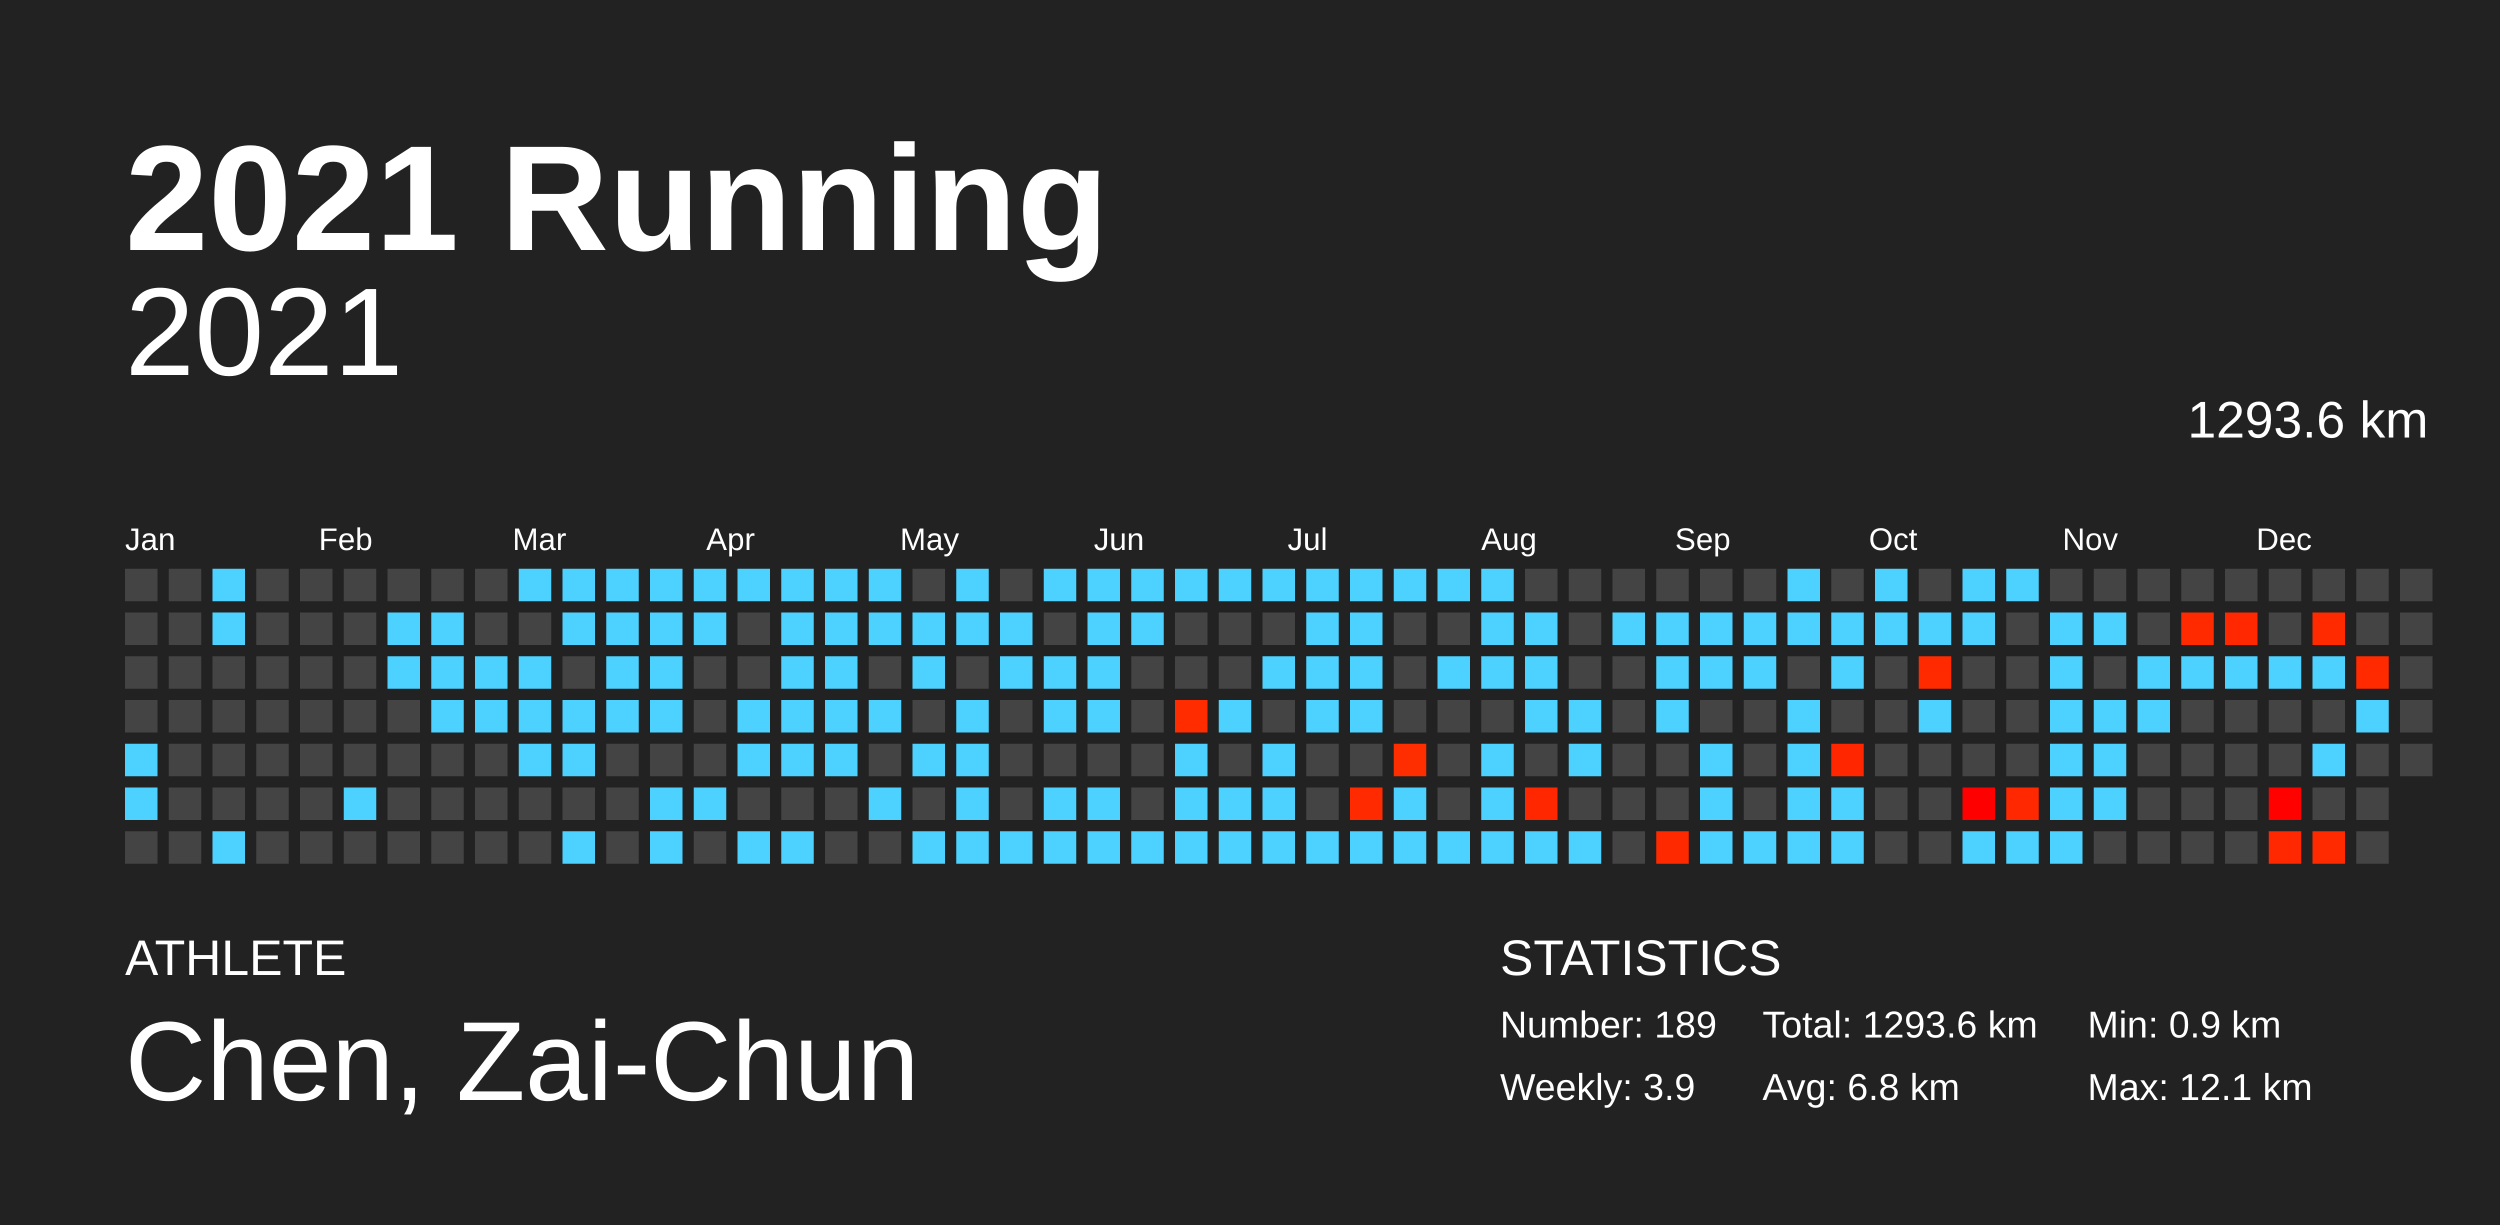
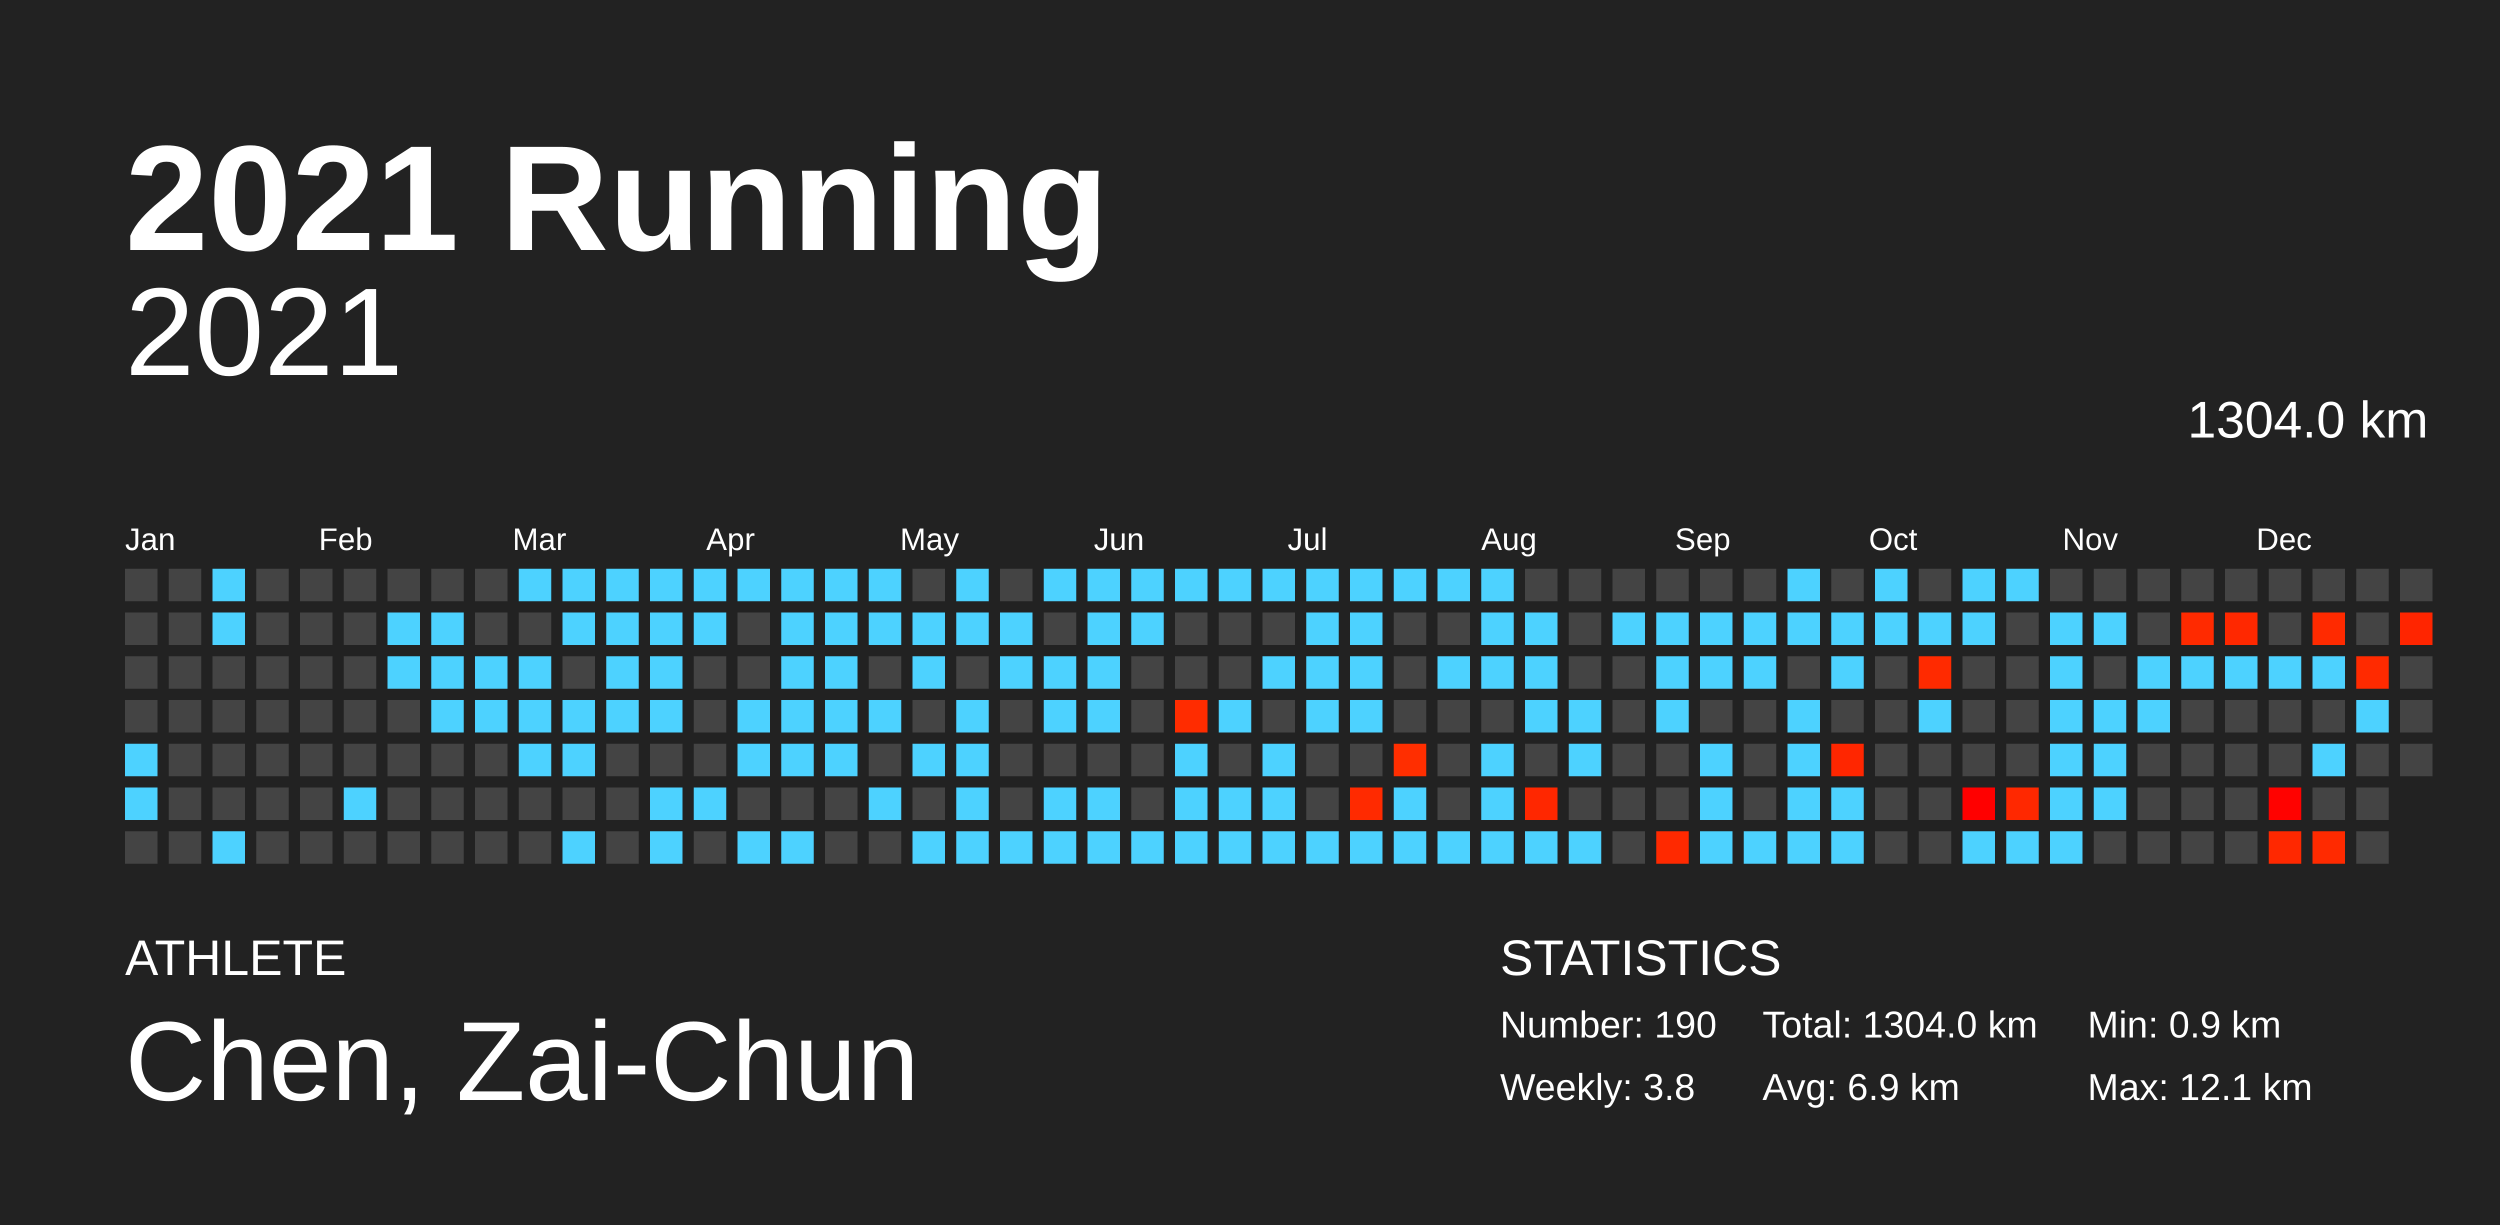
<svg xmlns="http://www.w3.org/2000/svg" baseProfile="full" height="98mm" version="1.1" viewBox="0,0,200,98" width="200mm">
  <defs />
  <rect fill="#222222" height="98" width="200" x="0" y="0" />
  <text fill="#FFFFFF" style="font-size:12px; font-family:Arial; font-weight:bold;" x="10" y="20">2021 Running</text>
  <text fill="#FFFFFF" style="font-size:4px; font-family:Arial" x="10" y="78">ATHLETE</text>
  <text fill="#FFFFFF" style="font-size:9px; font-family:Arial" x="10" y="88">Chen, Zai-Chun</text>
  <text fill="#FFFFFF" style="font-size:4px; font-family:Arial" x="120" y="78">STATISTICS</text>
-   <text fill="#FFFFFF" style="font-size:3px; font-family:Arial" x="120" y="83">Number: 189</text>
-   <text fill="#FFFFFF" style="font-size:3px; font-family:Arial" x="120" y="88">Weekly: 3.9</text>
-   <text fill="#FFFFFF" style="font-size:3px; font-family:Arial" x="141" y="83">Total: 1293.6 km</text>
-   <text fill="#FFFFFF" style="font-size:3px; font-family:Arial" x="141" y="88">Avg: 6.8 km</text>
+   <text fill="#FFFFFF" style="font-size:3px; font-family:Arial" x="120" y="83">Number: 190</text>
+   <text fill="#FFFFFF" style="font-size:3px; font-family:Arial" x="120" y="88">Weekly: 3.8</text>
+   <text fill="#FFFFFF" style="font-size:3px; font-family:Arial" x="141" y="83">Total: 1304.0 km</text>
+   <text fill="#FFFFFF" style="font-size:3px; font-family:Arial" x="141" y="88">Avg: 6.9 km</text>
  <text fill="#FFFFFF" style="font-size:3px; font-family:Arial" x="167" y="83">Min: 0.9 km</text>
  <text fill="#FFFFFF" style="font-size:3px; font-family:Arial" x="167" y="88">Max: 12.1 km</text>
  <text alignment-baseline="hanging" fill="#FFFFFF" style="font-size:10.0px; font-family:Arial;" x="10" y="30">2021</text>
-   <text alignment-baseline="hanging" fill="#FFFFFF" style="font-size:4.125px; font-family:Arial;" x="175" y="35">1293.6 km</text>
+   <text alignment-baseline="hanging" fill="#FFFFFF" style="font-size:4.125px; font-family:Arial;" x="175" y="35">1304.0 km</text>
  <text fill="#FFFFFF" style="font-size:2.5px; font-family:Arial" x="10.0" y="44">Jan</text>
  <text fill="#FFFFFF" style="font-size:2.5px; font-family:Arial" x="25.5" y="44">Feb</text>
  <text fill="#FFFFFF" style="font-size:2.5px; font-family:Arial" x="41.0" y="44">Mar</text>
  <text fill="#FFFFFF" style="font-size:2.5px; font-family:Arial" x="56.5" y="44">Apr</text>
  <text fill="#FFFFFF" style="font-size:2.5px; font-family:Arial" x="72.0" y="44">May</text>
  <text fill="#FFFFFF" style="font-size:2.5px; font-family:Arial" x="87.5" y="44">Jun</text>
  <text fill="#FFFFFF" style="font-size:2.5px; font-family:Arial" x="103.0" y="44">Jul</text>
  <text fill="#FFFFFF" style="font-size:2.5px; font-family:Arial" x="118.5" y="44">Aug</text>
  <text fill="#FFFFFF" style="font-size:2.5px; font-family:Arial" x="134.0" y="44">Sep</text>
  <text fill="#FFFFFF" style="font-size:2.5px; font-family:Arial" x="149.5" y="44">Oct</text>
  <text fill="#FFFFFF" style="font-size:2.5px; font-family:Arial" x="165.0" y="44">Nov</text>
  <text fill="#FFFFFF" style="font-size:2.5px; font-family:Arial" x="180.5" y="44">Dec</text>
  <rect fill="#444444" height="2.6" width="2.6" x="10.0" y="45.5" />
  <rect fill="#444444" height="2.6" width="2.6" x="10.0" y="49.0" />
  <rect fill="#444444" height="2.6" width="2.6" x="10.0" y="52.5" />
  <rect fill="#444444" height="2.6" width="2.6" x="10.0" y="56.0" />
  <rect fill="#4dd2ff" height="2.6" width="2.6" x="10.0" y="59.5" />
  <rect fill="#4dd2ff" height="2.6" width="2.6" x="10.0" y="63.0" />
  <rect fill="#444444" height="2.6" width="2.6" x="10.0" y="66.5" />
  <rect fill="#444444" height="2.6" width="2.6" x="13.5" y="45.5" />
  <rect fill="#444444" height="2.6" width="2.6" x="13.5" y="49.0" />
  <rect fill="#444444" height="2.6" width="2.6" x="13.5" y="52.5" />
  <rect fill="#444444" height="2.6" width="2.6" x="13.5" y="56.0" />
  <rect fill="#444444" height="2.6" width="2.6" x="13.5" y="59.5" />
  <rect fill="#444444" height="2.6" width="2.6" x="13.5" y="63.0" />
  <rect fill="#444444" height="2.6" width="2.6" x="13.5" y="66.5" />
  <rect fill="#4dd2ff" height="2.6" width="2.6" x="17.0" y="45.5" />
  <rect fill="#4dd2ff" height="2.6" width="2.6" x="17.0" y="49.0" />
  <rect fill="#444444" height="2.6" width="2.6" x="17.0" y="52.5" />
  <rect fill="#444444" height="2.6" width="2.6" x="17.0" y="56.0" />
  <rect fill="#444444" height="2.6" width="2.6" x="17.0" y="59.5" />
  <rect fill="#444444" height="2.6" width="2.6" x="17.0" y="63.0" />
  <rect fill="#4dd2ff" height="2.6" width="2.6" x="17.0" y="66.5" />
  <rect fill="#444444" height="2.6" width="2.6" x="20.5" y="45.5" />
  <rect fill="#444444" height="2.6" width="2.6" x="20.5" y="49.0" />
  <rect fill="#444444" height="2.6" width="2.6" x="20.5" y="52.5" />
  <rect fill="#444444" height="2.6" width="2.6" x="20.5" y="56.0" />
  <rect fill="#444444" height="2.6" width="2.6" x="20.5" y="59.5" />
  <rect fill="#444444" height="2.6" width="2.6" x="20.5" y="63.0" />
  <rect fill="#444444" height="2.6" width="2.6" x="20.5" y="66.5" />
  <rect fill="#444444" height="2.6" width="2.6" x="24.0" y="45.5" />
  <rect fill="#444444" height="2.6" width="2.6" x="24.0" y="49.0" />
  <rect fill="#444444" height="2.6" width="2.6" x="24.0" y="52.5" />
  <rect fill="#444444" height="2.6" width="2.6" x="24.0" y="56.0" />
  <rect fill="#444444" height="2.6" width="2.6" x="24.0" y="59.5" />
  <rect fill="#444444" height="2.6" width="2.6" x="24.0" y="63.0" />
  <rect fill="#444444" height="2.6" width="2.6" x="24.0" y="66.5" />
  <rect fill="#444444" height="2.6" width="2.6" x="27.5" y="45.5" />
  <rect fill="#444444" height="2.6" width="2.6" x="27.5" y="49.0" />
  <rect fill="#444444" height="2.6" width="2.6" x="27.5" y="52.5" />
  <rect fill="#444444" height="2.6" width="2.6" x="27.5" y="56.0" />
  <rect fill="#444444" height="2.6" width="2.6" x="27.5" y="59.5" />
  <rect fill="#4dd2ff" height="2.6" width="2.6" x="27.5" y="63.0" />
  <rect fill="#444444" height="2.6" width="2.6" x="27.5" y="66.5" />
  <rect fill="#444444" height="2.6" width="2.6" x="31.0" y="45.5" />
  <rect fill="#4dd2ff" height="2.6" width="2.6" x="31.0" y="49.0" />
  <rect fill="#4dd2ff" height="2.6" width="2.6" x="31.0" y="52.5" />
  <rect fill="#444444" height="2.6" width="2.6" x="31.0" y="56.0" />
  <rect fill="#444444" height="2.6" width="2.6" x="31.0" y="59.5" />
  <rect fill="#444444" height="2.6" width="2.6" x="31.0" y="63.0" />
  <rect fill="#444444" height="2.6" width="2.6" x="31.0" y="66.5" />
  <rect fill="#444444" height="2.6" width="2.6" x="34.5" y="45.5" />
  <rect fill="#4dd2ff" height="2.6" width="2.6" x="34.5" y="49.0" />
  <rect fill="#4dd2ff" height="2.6" width="2.6" x="34.5" y="52.5" />
  <rect fill="#4dd2ff" height="2.6" width="2.6" x="34.5" y="56.0" />
  <rect fill="#444444" height="2.6" width="2.6" x="34.5" y="59.5" />
  <rect fill="#444444" height="2.6" width="2.6" x="34.5" y="63.0" />
  <rect fill="#444444" height="2.6" width="2.6" x="34.5" y="66.5" />
  <rect fill="#444444" height="2.6" width="2.6" x="38.0" y="45.5" />
  <rect fill="#444444" height="2.6" width="2.6" x="38.0" y="49.0" />
  <rect fill="#4dd2ff" height="2.6" width="2.6" x="38.0" y="52.5" />
  <rect fill="#4dd2ff" height="2.6" width="2.6" x="38.0" y="56.0" />
  <rect fill="#444444" height="2.6" width="2.6" x="38.0" y="59.5" />
  <rect fill="#444444" height="2.6" width="2.6" x="38.0" y="63.0" />
  <rect fill="#444444" height="2.6" width="2.6" x="38.0" y="66.5" />
  <rect fill="#4dd2ff" height="2.6" width="2.6" x="41.5" y="45.5" />
  <rect fill="#444444" height="2.6" width="2.6" x="41.5" y="49.0" />
  <rect fill="#4dd2ff" height="2.6" width="2.6" x="41.5" y="52.5" />
  <rect fill="#4dd2ff" height="2.6" width="2.6" x="41.5" y="56.0" />
  <rect fill="#4dd2ff" height="2.6" width="2.6" x="41.5" y="59.5" />
  <rect fill="#444444" height="2.6" width="2.6" x="41.5" y="63.0" />
  <rect fill="#444444" height="2.6" width="2.6" x="41.5" y="66.5" />
  <rect fill="#4dd2ff" height="2.6" width="2.6" x="45.0" y="45.5" />
  <rect fill="#4dd2ff" height="2.6" width="2.6" x="45.0" y="49.0" />
  <rect fill="#444444" height="2.6" width="2.6" x="45.0" y="52.5" />
  <rect fill="#4dd2ff" height="2.6" width="2.6" x="45.0" y="56.0" />
  <rect fill="#4dd2ff" height="2.6" width="2.6" x="45.0" y="59.5" />
  <rect fill="#444444" height="2.6" width="2.6" x="45.0" y="63.0" />
  <rect fill="#4dd2ff" height="2.6" width="2.6" x="45.0" y="66.5" />
  <rect fill="#4dd2ff" height="2.6" width="2.6" x="48.5" y="45.5" />
  <rect fill="#4dd2ff" height="2.6" width="2.6" x="48.5" y="49.0" />
  <rect fill="#4dd2ff" height="2.6" width="2.6" x="48.5" y="52.5" />
  <rect fill="#4dd2ff" height="2.6" width="2.6" x="48.5" y="56.0" />
  <rect fill="#444444" height="2.6" width="2.6" x="48.5" y="59.5" />
  <rect fill="#444444" height="2.6" width="2.6" x="48.5" y="63.0" />
  <rect fill="#444444" height="2.6" width="2.6" x="48.5" y="66.5" />
  <rect fill="#4dd2ff" height="2.6" width="2.6" x="52.0" y="45.5" />
  <rect fill="#4dd2ff" height="2.6" width="2.6" x="52.0" y="49.0" />
  <rect fill="#4dd2ff" height="2.6" width="2.6" x="52.0" y="52.5" />
  <rect fill="#4dd2ff" height="2.6" width="2.6" x="52.0" y="56.0" />
  <rect fill="#444444" height="2.6" width="2.6" x="52.0" y="59.5" />
  <rect fill="#4dd2ff" height="2.6" width="2.6" x="52.0" y="63.0" />
  <rect fill="#4dd2ff" height="2.6" width="2.6" x="52.0" y="66.5" />
  <rect fill="#4dd2ff" height="2.6" width="2.6" x="55.5" y="45.5" />
  <rect fill="#4dd2ff" height="2.6" width="2.6" x="55.5" y="49.0" />
  <rect fill="#444444" height="2.6" width="2.6" x="55.5" y="52.5" />
  <rect fill="#444444" height="2.6" width="2.6" x="55.5" y="56.0" />
  <rect fill="#444444" height="2.6" width="2.6" x="55.5" y="59.5" />
  <rect fill="#4dd2ff" height="2.6" width="2.6" x="55.5" y="63.0" />
  <rect fill="#444444" height="2.6" width="2.6" x="55.5" y="66.5" />
  <rect fill="#4dd2ff" height="2.6" width="2.6" x="59.0" y="45.5" />
  <rect fill="#444444" height="2.6" width="2.6" x="59.0" y="49.0" />
  <rect fill="#444444" height="2.6" width="2.6" x="59.0" y="52.5" />
  <rect fill="#4dd2ff" height="2.6" width="2.6" x="59.0" y="56.0" />
  <rect fill="#4dd2ff" height="2.6" width="2.6" x="59.0" y="59.5" />
  <rect fill="#444444" height="2.6" width="2.6" x="59.0" y="63.0" />
  <rect fill="#4dd2ff" height="2.6" width="2.6" x="59.0" y="66.5" />
  <rect fill="#4dd2ff" height="2.6" width="2.6" x="62.5" y="45.5" />
  <rect fill="#4dd2ff" height="2.6" width="2.6" x="62.5" y="49.0" />
  <rect fill="#4dd2ff" height="2.6" width="2.6" x="62.5" y="52.5" />
  <rect fill="#4dd2ff" height="2.6" width="2.6" x="62.5" y="56.0" />
  <rect fill="#4dd2ff" height="2.6" width="2.6" x="62.5" y="59.5" />
  <rect fill="#444444" height="2.6" width="2.6" x="62.5" y="63.0" />
  <rect fill="#4dd2ff" height="2.6" width="2.6" x="62.5" y="66.5" />
  <rect fill="#4dd2ff" height="2.6" width="2.6" x="66.0" y="45.5" />
  <rect fill="#4dd2ff" height="2.6" width="2.6" x="66.0" y="49.0" />
  <rect fill="#4dd2ff" height="2.6" width="2.6" x="66.0" y="52.5" />
  <rect fill="#4dd2ff" height="2.6" width="2.6" x="66.0" y="56.0" />
  <rect fill="#4dd2ff" height="2.6" width="2.6" x="66.0" y="59.5" />
  <rect fill="#444444" height="2.6" width="2.6" x="66.0" y="63.0" />
  <rect fill="#444444" height="2.6" width="2.6" x="66.0" y="66.5" />
  <rect fill="#4dd2ff" height="2.6" width="2.6" x="69.5" y="45.5" />
  <rect fill="#4dd2ff" height="2.6" width="2.6" x="69.5" y="49.0" />
  <rect fill="#444444" height="2.6" width="2.6" x="69.5" y="52.5" />
  <rect fill="#4dd2ff" height="2.6" width="2.6" x="69.5" y="56.0" />
  <rect fill="#444444" height="2.6" width="2.6" x="69.5" y="59.5" />
  <rect fill="#4dd2ff" height="2.6" width="2.6" x="69.5" y="63.0" />
  <rect fill="#444444" height="2.6" width="2.6" x="69.5" y="66.5" />
  <rect fill="#444444" height="2.6" width="2.6" x="73.0" y="45.5" />
  <rect fill="#4dd2ff" height="2.6" width="2.6" x="73.0" y="49.0" />
  <rect fill="#4dd2ff" height="2.6" width="2.6" x="73.0" y="52.5" />
  <rect fill="#444444" height="2.6" width="2.6" x="73.0" y="56.0" />
  <rect fill="#4dd2ff" height="2.6" width="2.6" x="73.0" y="59.5" />
  <rect fill="#444444" height="2.6" width="2.6" x="73.0" y="63.0" />
  <rect fill="#4dd2ff" height="2.6" width="2.6" x="73.0" y="66.5" />
  <rect fill="#4dd2ff" height="2.6" width="2.6" x="76.5" y="45.5" />
  <rect fill="#4dd2ff" height="2.6" width="2.6" x="76.5" y="49.0" />
  <rect fill="#444444" height="2.6" width="2.6" x="76.5" y="52.5" />
  <rect fill="#4dd2ff" height="2.6" width="2.6" x="76.5" y="56.0" />
  <rect fill="#4dd2ff" height="2.6" width="2.6" x="76.5" y="59.5" />
  <rect fill="#4dd2ff" height="2.6" width="2.6" x="76.5" y="63.0" />
  <rect fill="#4dd2ff" height="2.6" width="2.6" x="76.5" y="66.5" />
  <rect fill="#444444" height="2.6" width="2.6" x="80.0" y="45.5" />
  <rect fill="#4dd2ff" height="2.6" width="2.6" x="80.0" y="49.0" />
  <rect fill="#4dd2ff" height="2.6" width="2.6" x="80.0" y="52.5" />
  <rect fill="#444444" height="2.6" width="2.6" x="80.0" y="56.0" />
  <rect fill="#444444" height="2.6" width="2.6" x="80.0" y="59.5" />
  <rect fill="#444444" height="2.6" width="2.6" x="80.0" y="63.0" />
  <rect fill="#4dd2ff" height="2.6" width="2.6" x="80.0" y="66.5" />
  <rect fill="#4dd2ff" height="2.6" width="2.6" x="83.5" y="45.5" />
  <rect fill="#444444" height="2.6" width="2.6" x="83.5" y="49.0" />
  <rect fill="#4dd2ff" height="2.6" width="2.6" x="83.5" y="52.5" />
  <rect fill="#4dd2ff" height="2.6" width="2.6" x="83.5" y="56.0" />
  <rect fill="#444444" height="2.6" width="2.6" x="83.5" y="59.5" />
  <rect fill="#4dd2ff" height="2.6" width="2.6" x="83.5" y="63.0" />
  <rect fill="#4dd2ff" height="2.6" width="2.6" x="83.5" y="66.5" />
  <rect fill="#4dd2ff" height="2.6" width="2.6" x="87.0" y="45.5" />
  <rect fill="#4dd2ff" height="2.6" width="2.6" x="87.0" y="49.0" />
  <rect fill="#4dd2ff" height="2.6" width="2.6" x="87.0" y="52.5" />
  <rect fill="#4dd2ff" height="2.6" width="2.6" x="87.0" y="56.0" />
  <rect fill="#444444" height="2.6" width="2.6" x="87.0" y="59.5" />
  <rect fill="#4dd2ff" height="2.6" width="2.6" x="87.0" y="63.0" />
  <rect fill="#4dd2ff" height="2.6" width="2.6" x="87.0" y="66.5" />
  <rect fill="#4dd2ff" height="2.6" width="2.6" x="90.5" y="45.5" />
  <rect fill="#4dd2ff" height="2.6" width="2.6" x="90.5" y="49.0" />
  <rect fill="#444444" height="2.6" width="2.6" x="90.5" y="52.5" />
  <rect fill="#444444" height="2.6" width="2.6" x="90.5" y="56.0" />
  <rect fill="#444444" height="2.6" width="2.6" x="90.5" y="59.5" />
  <rect fill="#444444" height="2.6" width="2.6" x="90.5" y="63.0" />
  <rect fill="#4dd2ff" height="2.6" width="2.6" x="90.5" y="66.5" />
  <rect fill="#4dd2ff" height="2.6" width="2.6" x="94.0" y="45.5" />
  <rect fill="#444444" height="2.6" width="2.6" x="94.0" y="49.0" />
  <rect fill="#444444" height="2.6" width="2.6" x="94.0" y="52.5" />
  <rect fill="#ff2c00" height="2.6" width="2.6" x="94.0" y="56.0" />
  <rect fill="#4dd2ff" height="2.6" width="2.6" x="94.0" y="59.5" />
  <rect fill="#4dd2ff" height="2.6" width="2.6" x="94.0" y="63.0" />
  <rect fill="#4dd2ff" height="2.6" width="2.6" x="94.0" y="66.5" />
  <rect fill="#4dd2ff" height="2.6" width="2.6" x="97.5" y="45.5" />
  <rect fill="#444444" height="2.6" width="2.6" x="97.5" y="49.0" />
  <rect fill="#444444" height="2.6" width="2.6" x="97.5" y="52.5" />
  <rect fill="#4dd2ff" height="2.6" width="2.6" x="97.5" y="56.0" />
  <rect fill="#444444" height="2.6" width="2.6" x="97.5" y="59.5" />
  <rect fill="#4dd2ff" height="2.6" width="2.6" x="97.5" y="63.0" />
  <rect fill="#4dd2ff" height="2.6" width="2.6" x="97.5" y="66.5" />
  <rect fill="#4dd2ff" height="2.6" width="2.6" x="101.0" y="45.5" />
  <rect fill="#444444" height="2.6" width="2.6" x="101.0" y="49.0" />
  <rect fill="#4dd2ff" height="2.6" width="2.6" x="101.0" y="52.5" />
  <rect fill="#444444" height="2.6" width="2.6" x="101.0" y="56.0" />
  <rect fill="#4dd2ff" height="2.6" width="2.6" x="101.0" y="59.5" />
  <rect fill="#4dd2ff" height="2.6" width="2.6" x="101.0" y="63.0" />
  <rect fill="#4dd2ff" height="2.6" width="2.6" x="101.0" y="66.5" />
  <rect fill="#4dd2ff" height="2.6" width="2.6" x="104.5" y="45.5" />
  <rect fill="#4dd2ff" height="2.6" width="2.6" x="104.5" y="49.0" />
  <rect fill="#4dd2ff" height="2.6" width="2.6" x="104.5" y="52.5" />
  <rect fill="#4dd2ff" height="2.6" width="2.6" x="104.5" y="56.0" />
  <rect fill="#444444" height="2.6" width="2.6" x="104.5" y="59.5" />
  <rect fill="#444444" height="2.6" width="2.6" x="104.5" y="63.0" />
  <rect fill="#4dd2ff" height="2.6" width="2.6" x="104.5" y="66.5" />
  <rect fill="#4dd2ff" height="2.6" width="2.6" x="108.0" y="45.5" />
  <rect fill="#4dd2ff" height="2.6" width="2.6" x="108.0" y="49.0" />
  <rect fill="#4dd2ff" height="2.6" width="2.6" x="108.0" y="52.5" />
  <rect fill="#4dd2ff" height="2.6" width="2.6" x="108.0" y="56.0" />
  <rect fill="#444444" height="2.6" width="2.6" x="108.0" y="59.5" />
  <rect fill="#ff2a00" height="2.6" width="2.6" x="108.0" y="63.0" />
  <rect fill="#4dd2ff" height="2.6" width="2.6" x="108.0" y="66.5" />
  <rect fill="#4dd2ff" height="2.6" width="2.6" x="111.5" y="45.5" />
  <rect fill="#444444" height="2.6" width="2.6" x="111.5" y="49.0" />
  <rect fill="#444444" height="2.6" width="2.6" x="111.5" y="52.5" />
  <rect fill="#444444" height="2.6" width="2.6" x="111.5" y="56.0" />
  <rect fill="#ff2e00" height="2.6" width="2.6" x="111.5" y="59.5" />
  <rect fill="#4dd2ff" height="2.6" width="2.6" x="111.5" y="63.0" />
  <rect fill="#4dd2ff" height="2.6" width="2.6" x="111.5" y="66.5" />
  <rect fill="#4dd2ff" height="2.6" width="2.6" x="115.0" y="45.5" />
  <rect fill="#444444" height="2.6" width="2.6" x="115.0" y="49.0" />
  <rect fill="#4dd2ff" height="2.6" width="2.6" x="115.0" y="52.5" />
  <rect fill="#444444" height="2.6" width="2.6" x="115.0" y="56.0" />
  <rect fill="#444444" height="2.6" width="2.6" x="115.0" y="59.5" />
  <rect fill="#444444" height="2.6" width="2.6" x="115.0" y="63.0" />
  <rect fill="#4dd2ff" height="2.6" width="2.6" x="115.0" y="66.5" />
  <rect fill="#4dd2ff" height="2.6" width="2.6" x="118.5" y="45.5" />
  <rect fill="#4dd2ff" height="2.6" width="2.6" x="118.5" y="49.0" />
  <rect fill="#4dd2ff" height="2.6" width="2.6" x="118.5" y="52.5" />
  <rect fill="#444444" height="2.6" width="2.6" x="118.5" y="56.0" />
  <rect fill="#4dd2ff" height="2.6" width="2.6" x="118.5" y="59.5" />
  <rect fill="#4dd2ff" height="2.6" width="2.6" x="118.5" y="63.0" />
  <rect fill="#4dd2ff" height="2.6" width="2.6" x="118.5" y="66.5" />
  <rect fill="#444444" height="2.6" width="2.6" x="122.0" y="45.5" />
  <rect fill="#4dd2ff" height="2.6" width="2.6" x="122.0" y="49.0" />
  <rect fill="#4dd2ff" height="2.6" width="2.6" x="122.0" y="52.5" />
  <rect fill="#4dd2ff" height="2.6" width="2.6" x="122.0" y="56.0" />
  <rect fill="#444444" height="2.6" width="2.6" x="122.0" y="59.5" />
  <rect fill="#ff2700" height="2.6" width="2.6" x="122.0" y="63.0" />
  <rect fill="#4dd2ff" height="2.6" width="2.6" x="122.0" y="66.5" />
  <rect fill="#444444" height="2.6" width="2.6" x="125.5" y="45.5" />
  <rect fill="#444444" height="2.6" width="2.6" x="125.5" y="49.0" />
  <rect fill="#444444" height="2.6" width="2.6" x="125.5" y="52.5" />
  <rect fill="#4dd2ff" height="2.6" width="2.6" x="125.5" y="56.0" />
  <rect fill="#4dd2ff" height="2.6" width="2.6" x="125.5" y="59.5" />
  <rect fill="#444444" height="2.6" width="2.6" x="125.5" y="63.0" />
  <rect fill="#4dd2ff" height="2.6" width="2.6" x="125.5" y="66.5" />
  <rect fill="#444444" height="2.6" width="2.6" x="129.0" y="45.5" />
  <rect fill="#4dd2ff" height="2.6" width="2.6" x="129.0" y="49.0" />
  <rect fill="#444444" height="2.6" width="2.6" x="129.0" y="52.5" />
  <rect fill="#444444" height="2.6" width="2.6" x="129.0" y="56.0" />
  <rect fill="#444444" height="2.6" width="2.6" x="129.0" y="59.5" />
  <rect fill="#444444" height="2.6" width="2.6" x="129.0" y="63.0" />
  <rect fill="#444444" height="2.6" width="2.6" x="129.0" y="66.5" />
  <rect fill="#444444" height="2.6" width="2.6" x="132.5" y="45.5" />
  <rect fill="#4dd2ff" height="2.6" width="2.6" x="132.5" y="49.0" />
  <rect fill="#4dd2ff" height="2.6" width="2.6" x="132.5" y="52.5" />
  <rect fill="#4dd2ff" height="2.6" width="2.6" x="132.5" y="56.0" />
  <rect fill="#444444" height="2.6" width="2.6" x="132.5" y="59.5" />
  <rect fill="#444444" height="2.6" width="2.6" x="132.5" y="63.0" />
  <rect fill="#ff2900" height="2.6" width="2.6" x="132.5" y="66.5" />
  <rect fill="#444444" height="2.6" width="2.6" x="136.0" y="45.5" />
  <rect fill="#4dd2ff" height="2.6" width="2.6" x="136.0" y="49.0" />
  <rect fill="#4dd2ff" height="2.6" width="2.6" x="136.0" y="52.5" />
  <rect fill="#444444" height="2.6" width="2.6" x="136.0" y="56.0" />
  <rect fill="#4dd2ff" height="2.6" width="2.6" x="136.0" y="59.5" />
  <rect fill="#4dd2ff" height="2.6" width="2.6" x="136.0" y="63.0" />
  <rect fill="#4dd2ff" height="2.6" width="2.6" x="136.0" y="66.5" />
  <rect fill="#444444" height="2.6" width="2.6" x="139.5" y="45.5" />
  <rect fill="#4dd2ff" height="2.6" width="2.6" x="139.5" y="49.0" />
  <rect fill="#4dd2ff" height="2.6" width="2.6" x="139.5" y="52.5" />
  <rect fill="#444444" height="2.6" width="2.6" x="139.5" y="56.0" />
  <rect fill="#444444" height="2.6" width="2.6" x="139.5" y="59.5" />
  <rect fill="#444444" height="2.6" width="2.6" x="139.5" y="63.0" />
  <rect fill="#4dd2ff" height="2.6" width="2.6" x="139.5" y="66.5" />
  <rect fill="#4dd2ff" height="2.6" width="2.6" x="143.0" y="45.5" />
  <rect fill="#4dd2ff" height="2.6" width="2.6" x="143.0" y="49.0" />
  <rect fill="#444444" height="2.6" width="2.6" x="143.0" y="52.5" />
  <rect fill="#4dd2ff" height="2.6" width="2.6" x="143.0" y="56.0" />
  <rect fill="#4dd2ff" height="2.6" width="2.6" x="143.0" y="59.5" />
  <rect fill="#4dd2ff" height="2.6" width="2.6" x="143.0" y="63.0" />
  <rect fill="#4dd2ff" height="2.6" width="2.6" x="143.0" y="66.5" />
  <rect fill="#444444" height="2.6" width="2.6" x="146.5" y="45.5" />
  <rect fill="#4dd2ff" height="2.6" width="2.6" x="146.5" y="49.0" />
  <rect fill="#4dd2ff" height="2.6" width="2.6" x="146.5" y="52.5" />
  <rect fill="#444444" height="2.6" width="2.6" x="146.5" y="56.0" />
  <rect fill="#ff2600" height="2.6" width="2.6" x="146.5" y="59.5" />
  <rect fill="#4dd2ff" height="2.6" width="2.6" x="146.5" y="63.0" />
  <rect fill="#4dd2ff" height="2.6" width="2.6" x="146.5" y="66.5" />
  <rect fill="#4dd2ff" height="2.6" width="2.6" x="150.0" y="45.5" />
  <rect fill="#4dd2ff" height="2.6" width="2.6" x="150.0" y="49.0" />
  <rect fill="#444444" height="2.6" width="2.6" x="150.0" y="52.5" />
  <rect fill="#444444" height="2.6" width="2.6" x="150.0" y="56.0" />
  <rect fill="#444444" height="2.6" width="2.6" x="150.0" y="59.5" />
  <rect fill="#444444" height="2.6" width="2.6" x="150.0" y="63.0" />
  <rect fill="#444444" height="2.6" width="2.6" x="150.0" y="66.5" />
  <rect fill="#444444" height="2.6" width="2.6" x="153.5" y="45.5" />
  <rect fill="#4dd2ff" height="2.6" width="2.6" x="153.5" y="49.0" />
  <rect fill="#ff2a00" height="2.6" width="2.6" x="153.5" y="52.5" />
  <rect fill="#4dd2ff" height="2.6" width="2.6" x="153.5" y="56.0" />
  <rect fill="#444444" height="2.6" width="2.6" x="153.5" y="59.5" />
  <rect fill="#444444" height="2.6" width="2.6" x="153.5" y="63.0" />
  <rect fill="#444444" height="2.6" width="2.6" x="153.5" y="66.5" />
  <rect fill="#4dd2ff" height="2.6" width="2.6" x="157.0" y="45.5" />
  <rect fill="#4dd2ff" height="2.6" width="2.6" x="157.0" y="49.0" />
  <rect fill="#444444" height="2.6" width="2.6" x="157.0" y="52.5" />
  <rect fill="#444444" height="2.6" width="2.6" x="157.0" y="56.0" />
  <rect fill="#444444" height="2.6" width="2.6" x="157.0" y="59.5" />
  <rect fill="#ff0000" height="2.6" width="2.6" x="157.0" y="63.0" />
  <rect fill="#4dd2ff" height="2.6" width="2.6" x="157.0" y="66.5" />
  <rect fill="#4dd2ff" height="2.6" width="2.6" x="160.5" y="45.5" />
  <rect fill="#444444" height="2.6" width="2.6" x="160.5" y="49.0" />
  <rect fill="#444444" height="2.6" width="2.6" x="160.5" y="52.5" />
  <rect fill="#444444" height="2.6" width="2.6" x="160.5" y="56.0" />
  <rect fill="#444444" height="2.6" width="2.6" x="160.5" y="59.5" />
  <rect fill="#ff2800" height="2.6" width="2.6" x="160.5" y="63.0" />
  <rect fill="#4dd2ff" height="2.6" width="2.6" x="160.5" y="66.5" />
  <rect fill="#444444" height="2.6" width="2.6" x="164.0" y="45.5" />
  <rect fill="#4dd2ff" height="2.6" width="2.6" x="164.0" y="49.0" />
  <rect fill="#4dd2ff" height="2.6" width="2.6" x="164.0" y="52.5" />
  <rect fill="#4dd2ff" height="2.6" width="2.6" x="164.0" y="56.0" />
  <rect fill="#4dd2ff" height="2.6" width="2.6" x="164.0" y="59.5" />
  <rect fill="#4dd2ff" height="2.6" width="2.6" x="164.0" y="63.0" />
  <rect fill="#4dd2ff" height="2.6" width="2.6" x="164.0" y="66.5" />
  <rect fill="#444444" height="2.6" width="2.6" x="167.5" y="45.5" />
  <rect fill="#4dd2ff" height="2.6" width="2.6" x="167.5" y="49.0" />
  <rect fill="#444444" height="2.6" width="2.6" x="167.5" y="52.5" />
  <rect fill="#4dd2ff" height="2.6" width="2.6" x="167.5" y="56.0" />
  <rect fill="#4dd2ff" height="2.6" width="2.6" x="167.5" y="59.5" />
  <rect fill="#4dd2ff" height="2.6" width="2.6" x="167.5" y="63.0" />
  <rect fill="#444444" height="2.6" width="2.6" x="167.5" y="66.5" />
  <rect fill="#444444" height="2.6" width="2.6" x="171.0" y="45.5" />
  <rect fill="#444444" height="2.6" width="2.6" x="171.0" y="49.0" />
  <rect fill="#4dd2ff" height="2.6" width="2.6" x="171.0" y="52.5" />
  <rect fill="#4dd2ff" height="2.6" width="2.6" x="171.0" y="56.0" />
  <rect fill="#444444" height="2.6" width="2.6" x="171.0" y="59.5" />
  <rect fill="#444444" height="2.6" width="2.6" x="171.0" y="63.0" />
  <rect fill="#444444" height="2.6" width="2.6" x="171.0" y="66.5" />
  <rect fill="#444444" height="2.6" width="2.6" x="174.5" y="45.5" />
  <rect fill="#ff2a00" height="2.6" width="2.6" x="174.5" y="49.0" />
  <rect fill="#4dd2ff" height="2.6" width="2.6" x="174.5" y="52.5" />
  <rect fill="#444444" height="2.6" width="2.6" x="174.5" y="56.0" />
  <rect fill="#444444" height="2.6" width="2.6" x="174.5" y="59.5" />
  <rect fill="#444444" height="2.6" width="2.6" x="174.5" y="63.0" />
  <rect fill="#444444" height="2.6" width="2.6" x="174.5" y="66.5" />
  <rect fill="#444444" height="2.6" width="2.6" x="178.0" y="45.5" />
  <rect fill="#ff2800" height="2.6" width="2.6" x="178.0" y="49.0" />
  <rect fill="#4dd2ff" height="2.6" width="2.6" x="178.0" y="52.5" />
  <rect fill="#444444" height="2.6" width="2.6" x="178.0" y="56.0" />
  <rect fill="#444444" height="2.6" width="2.6" x="178.0" y="59.5" />
  <rect fill="#444444" height="2.6" width="2.6" x="178.0" y="63.0" />
  <rect fill="#444444" height="2.6" width="2.6" x="178.0" y="66.5" />
  <rect fill="#444444" height="2.6" width="2.6" x="181.5" y="45.5" />
  <rect fill="#444444" height="2.6" width="2.6" x="181.5" y="49.0" />
  <rect fill="#4dd2ff" height="2.6" width="2.6" x="181.5" y="52.5" />
  <rect fill="#444444" height="2.6" width="2.6" x="181.5" y="56.0" />
  <rect fill="#444444" height="2.6" width="2.6" x="181.5" y="59.5" />
  <rect fill="#ff0200" height="2.6" width="2.6" x="181.5" y="63.0" />
  <rect fill="#ff2800" height="2.6" width="2.6" x="181.5" y="66.5" />
  <rect fill="#444444" height="2.6" width="2.6" x="185.0" y="45.5" />
  <rect fill="#ff2a00" height="2.6" width="2.6" x="185.0" y="49.0" />
  <rect fill="#4dd2ff" height="2.6" width="2.6" x="185.0" y="52.5" />
  <rect fill="#444444" height="2.6" width="2.6" x="185.0" y="56.0" />
  <rect fill="#4dd2ff" height="2.6" width="2.6" x="185.0" y="59.5" />
  <rect fill="#444444" height="2.6" width="2.6" x="185.0" y="63.0" />
  <rect fill="#ff2a00" height="2.6" width="2.6" x="185.0" y="66.5" />
  <rect fill="#444444" height="2.6" width="2.6" x="188.5" y="45.5" />
  <rect fill="#444444" height="2.6" width="2.6" x="188.5" y="49.0" />
  <rect fill="#ff2a00" height="2.6" width="2.6" x="188.5" y="52.5" />
  <rect fill="#4dd2ff" height="2.6" width="2.6" x="188.5" y="56.0" />
  <rect fill="#444444" height="2.6" width="2.6" x="188.5" y="59.5" />
  <rect fill="#444444" height="2.6" width="2.6" x="188.5" y="63.0" />
  <rect fill="#444444" height="2.6" width="2.6" x="188.5" y="66.5" />
  <rect fill="#444444" height="2.6" width="2.6" x="192.0" y="45.5" />
-   <rect fill="#444444" height="2.6" width="2.6" x="192.0" y="49.0" />
+   <rect fill="#ff2500" height="2.6" width="2.6" x="192.0" y="49.0" />
  <rect fill="#444444" height="2.6" width="2.6" x="192.0" y="52.5" />
  <rect fill="#444444" height="2.6" width="2.6" x="192.0" y="56.0" />
  <rect fill="#444444" height="2.6" width="2.6" x="192.0" y="59.5" />
</svg>
